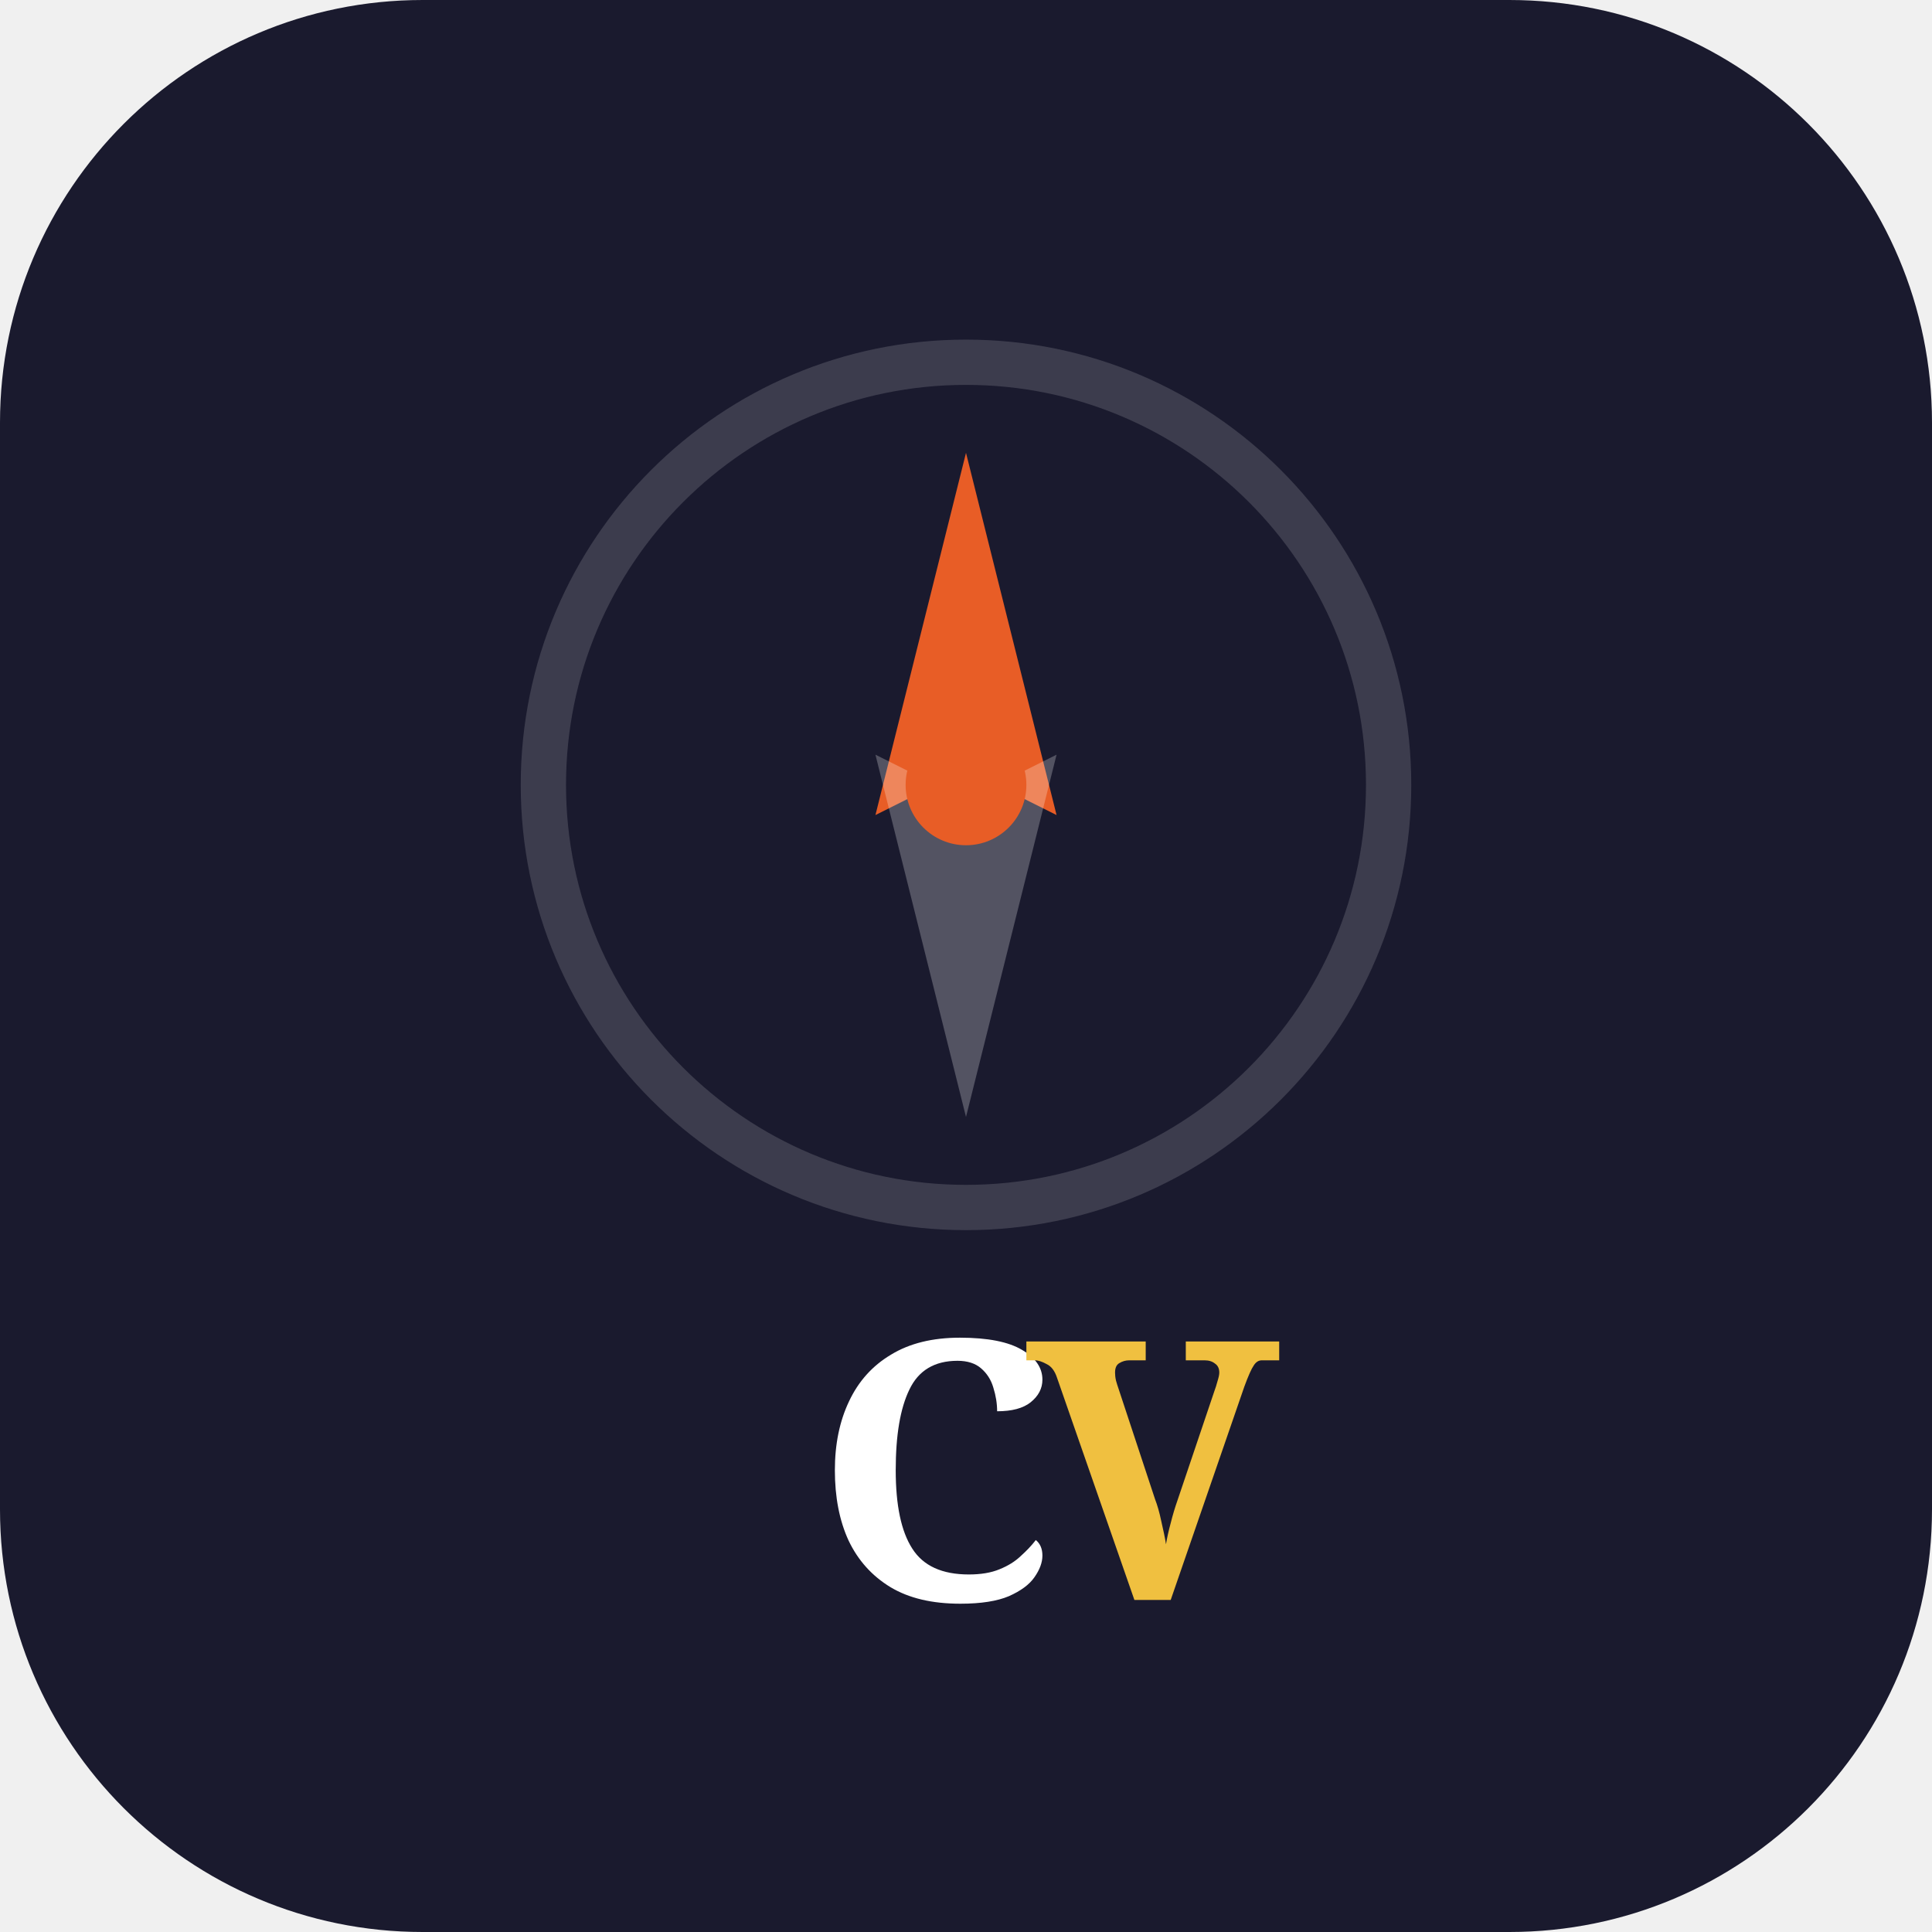
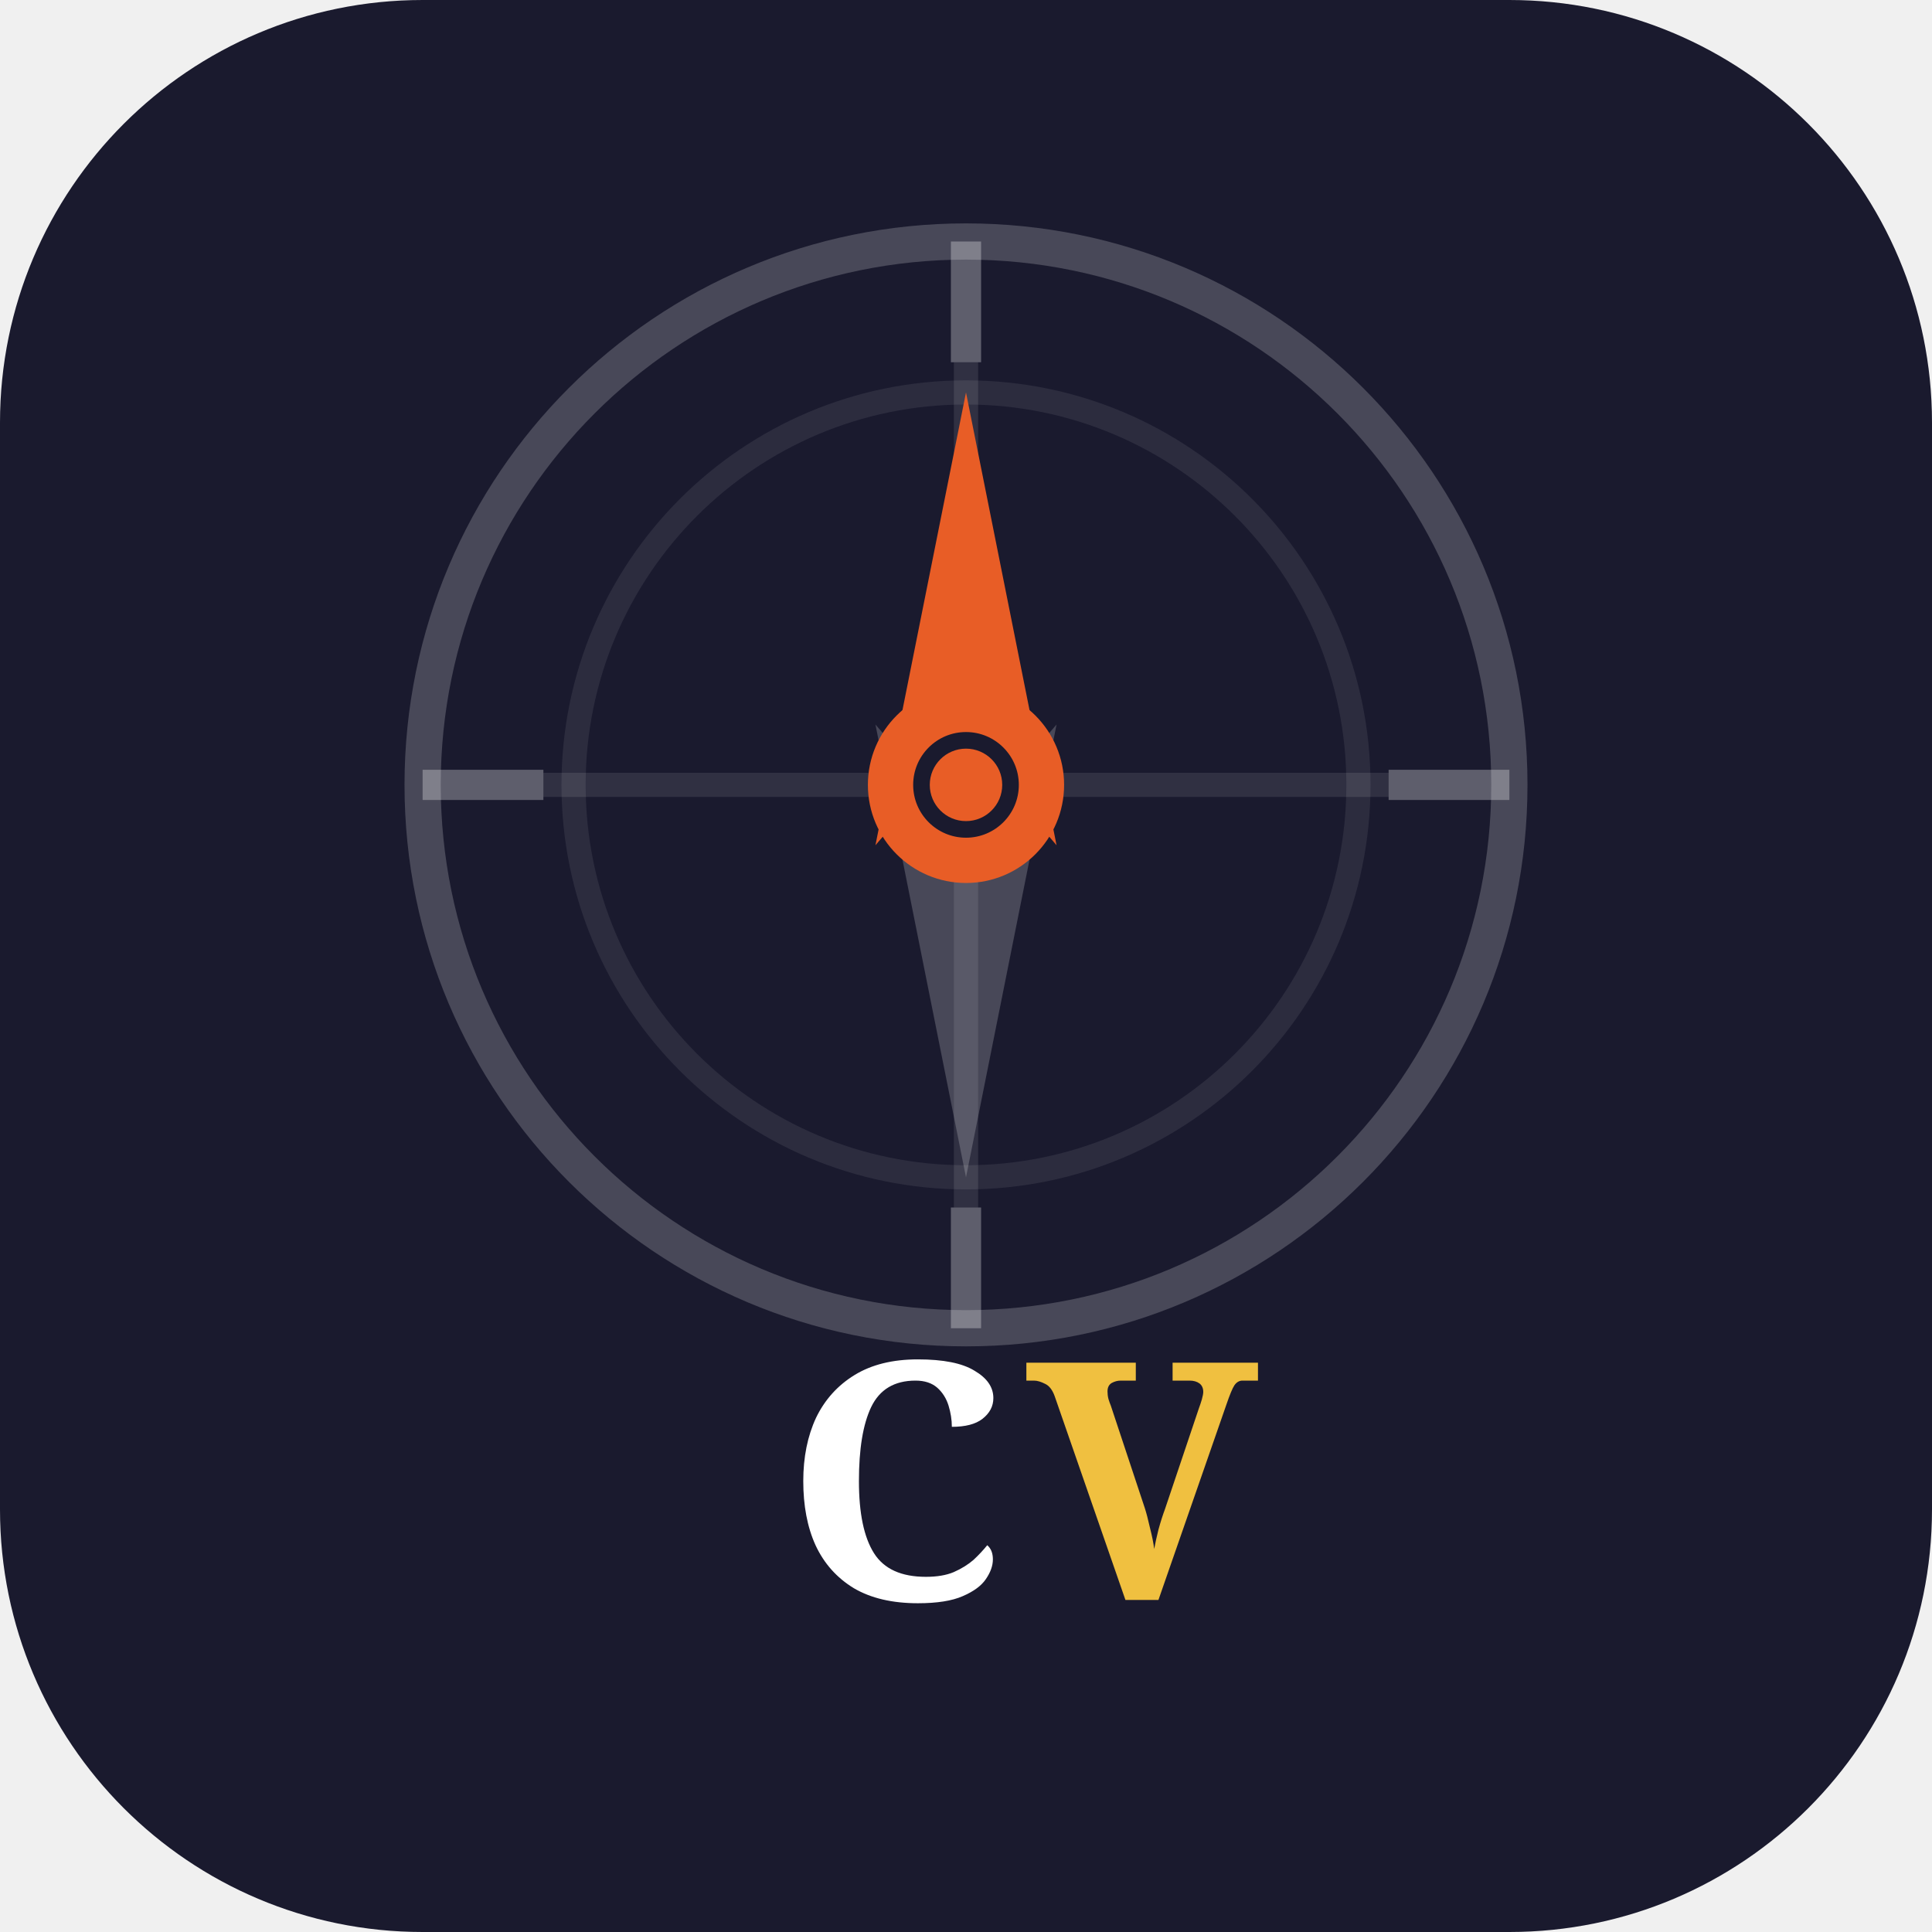
<svg xmlns="http://www.w3.org/2000/svg" viewBox="0 0 64 64">
  <rect width="64" height="64" rx="14" fill="#1a1a2e" />
  <g transform="translate(32, 26)">
-     <circle cx="0" cy="0" r="14" fill="none" stroke="rgba(255,255,255,0.15)" stroke-width="1.5" />
-     <polygon points="0,-11 -3,1 0,-0.5 3,1" fill="#e85d26" />
-     <polygon points="0,11 -3,-1 0,0.5 3,-1" fill="rgba(255,255,255,0.25)" />
-     <circle cx="0" cy="0" r="2" fill="#e85d26" />
+     <circle cx="0" cy="0" r="18" fill="none" stroke="rgba(255,255,255,0.2)" stroke-width="1.2" />
+     <circle cx="0" cy="0" r="13" fill="none" stroke="rgba(255,255,255,0.08)" stroke-width="0.8" />
+     <line x1="0" y1="-18" x2="0" y2="-14" stroke="rgba(255,255,255,0.3)" stroke-width="1" />
+     <line x1="0" y1="14" x2="0" y2="18" stroke="rgba(255,255,255,0.3)" stroke-width="1" />
+     <line x1="-18" y1="0" x2="-14" y2="0" stroke="rgba(255,255,255,0.3)" stroke-width="1" />
+     <line x1="14" y1="0" x2="18" y2="0" stroke="rgba(255,255,255,0.3)" stroke-width="1" />
+     <line x1="0" y1="-14" x2="0" y2="14" stroke="rgba(255,255,255,0.1)" stroke-width="0.8" />
+     <line x1="-14" y1="0" x2="14" y2="0" stroke="rgba(255,255,255,0.1)" stroke-width="0.8" />
+     <polygon points="0,-13 -3,2 0,-1.5 3,2" fill="#e85d26" />
+     <polygon points="0,13 -3,-2 0,1.5 3,-2" fill="rgba(255,255,255,0.2)" />
+     <circle cx="0" cy="0" r="2.5" fill="#1a1a2e" stroke="#e85d26" stroke-width="1.5" />
+     <circle cx="0" cy="0" r="1.2" fill="#e85d26" />
  </g>
-   <text x="27" y="53" font-family="Georgia,serif" font-size="12" font-weight="700" fill="#ffffff">C</text>
-   <text x="34" y="53" font-family="Georgia,serif" font-size="12" font-weight="700" fill="#f0c040">V</text>
+   <text x="26" y="53" font-family="Georgia,serif" font-size="11" font-weight="700" fill="#ffffff">C</text>
+   <text x="34" y="53" font-family="Georgia,serif" font-size="11" font-weight="700" fill="#f0c040">V</text>
</svg>
